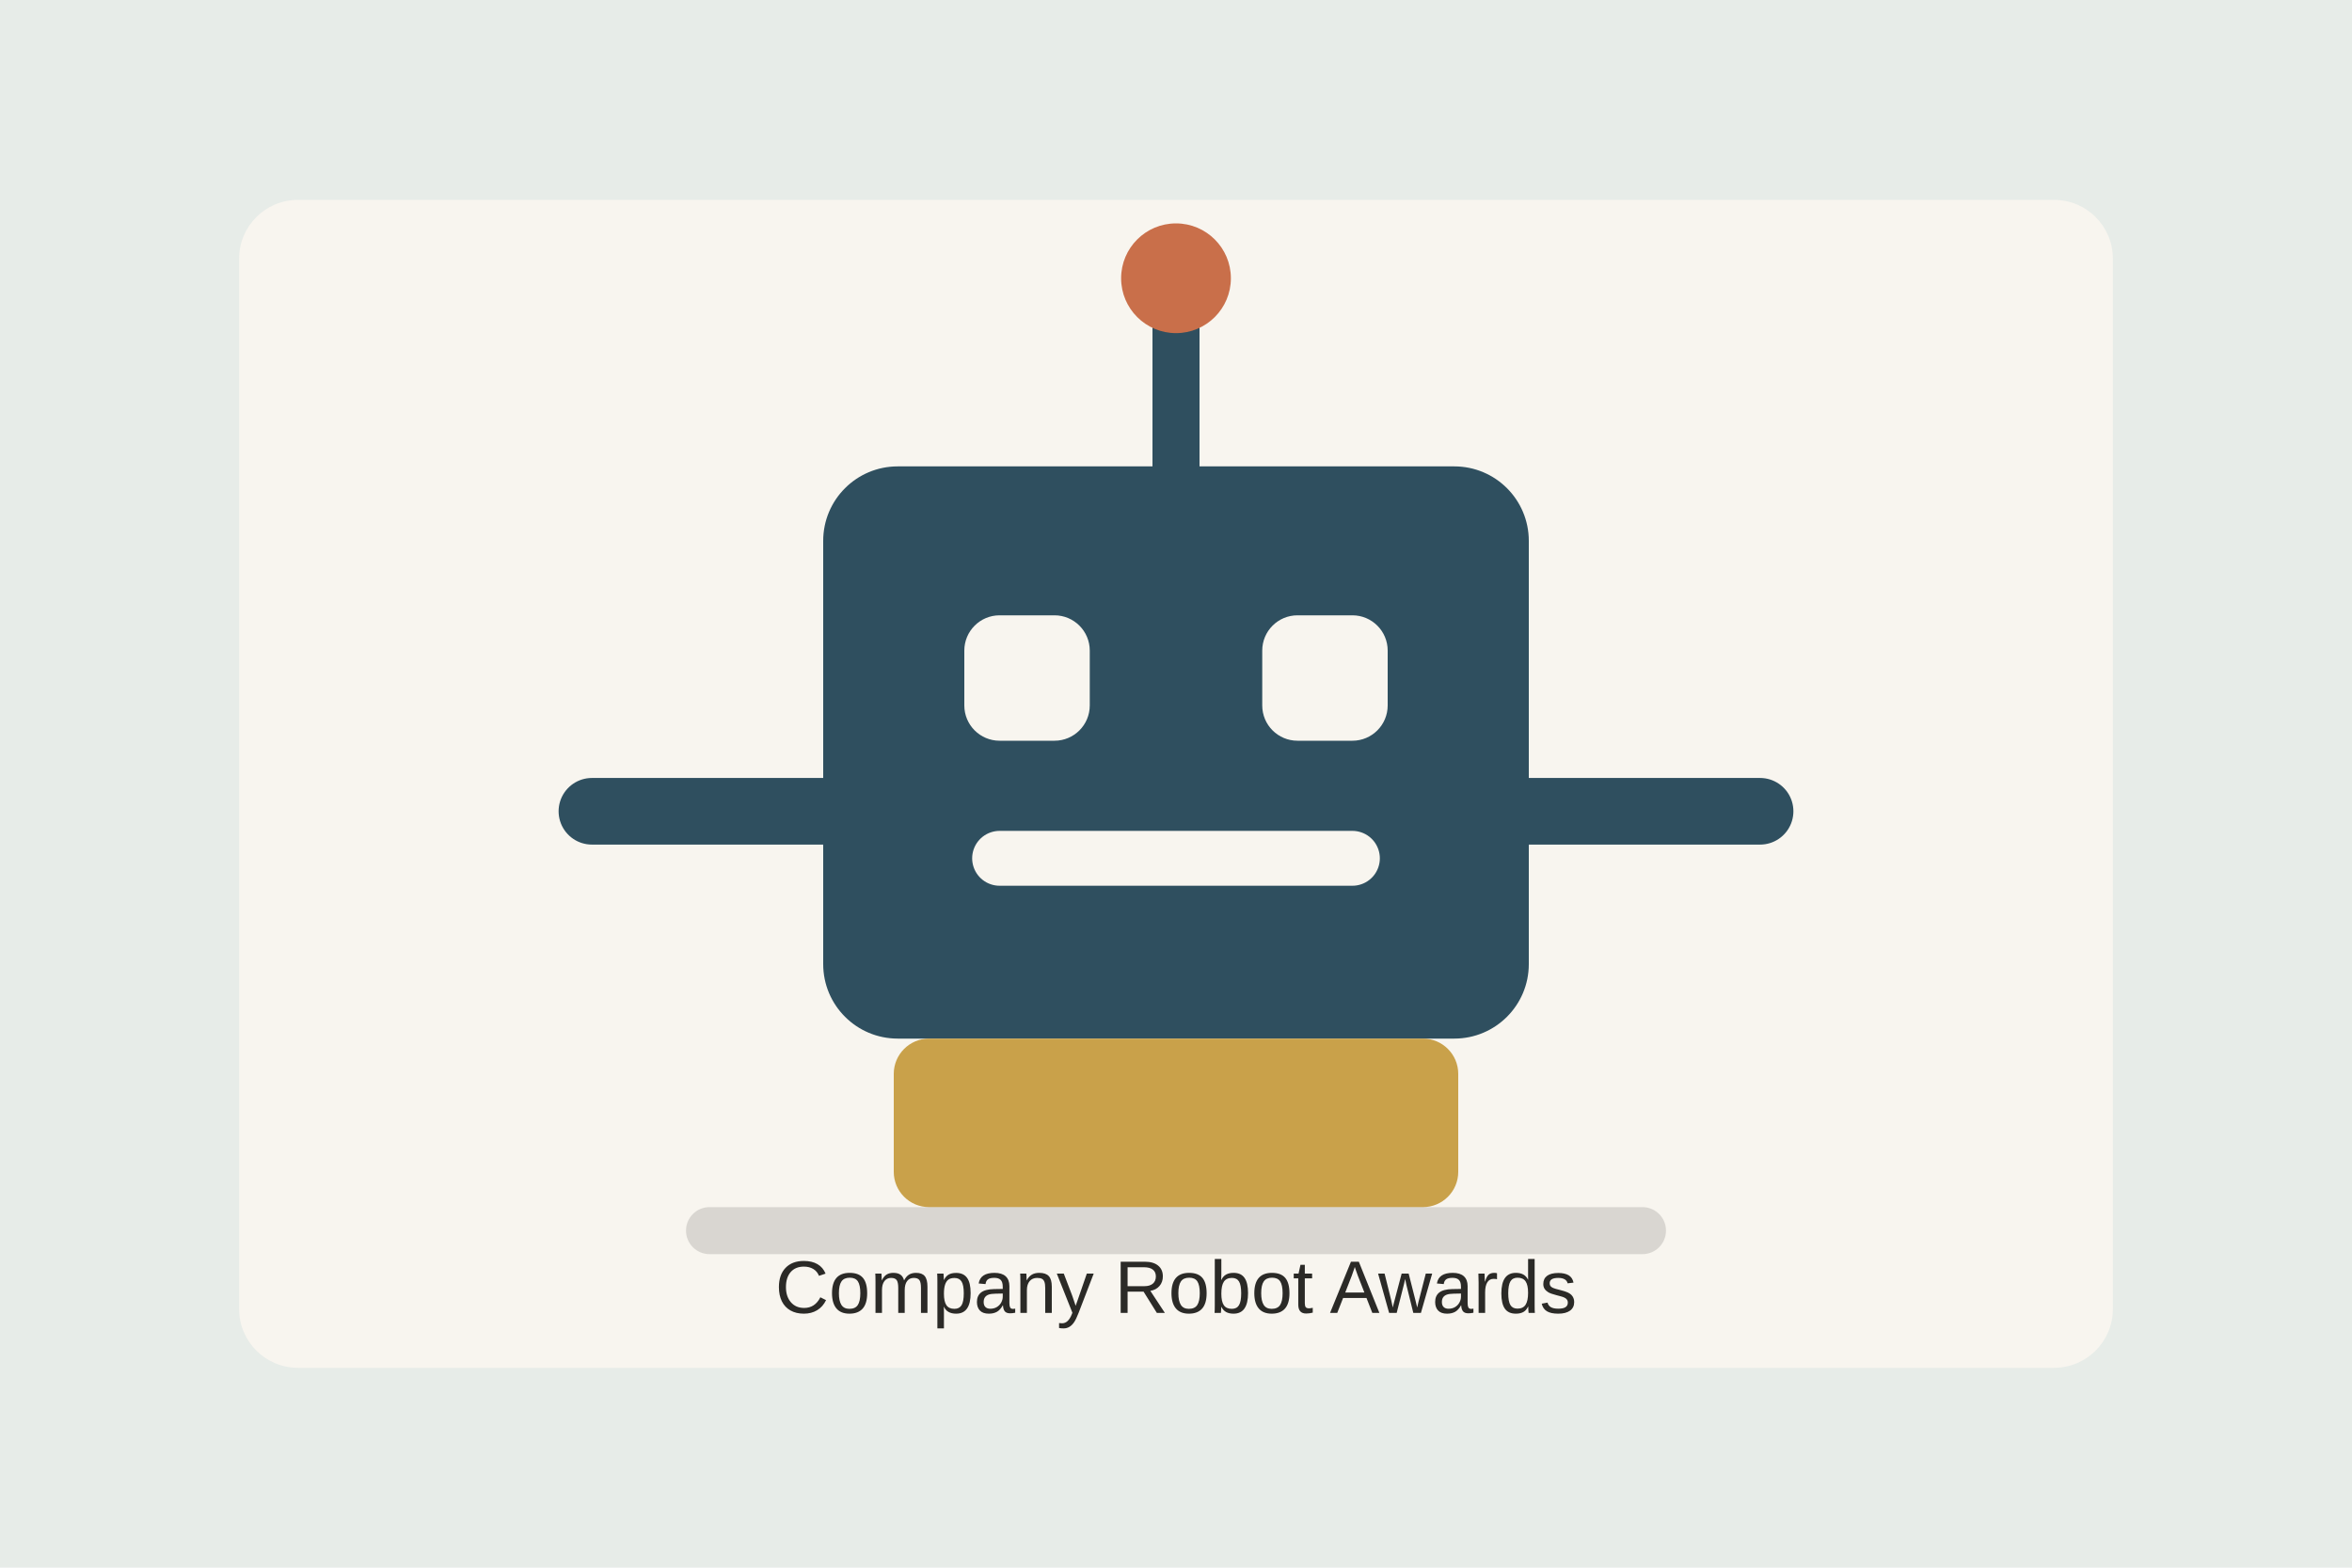
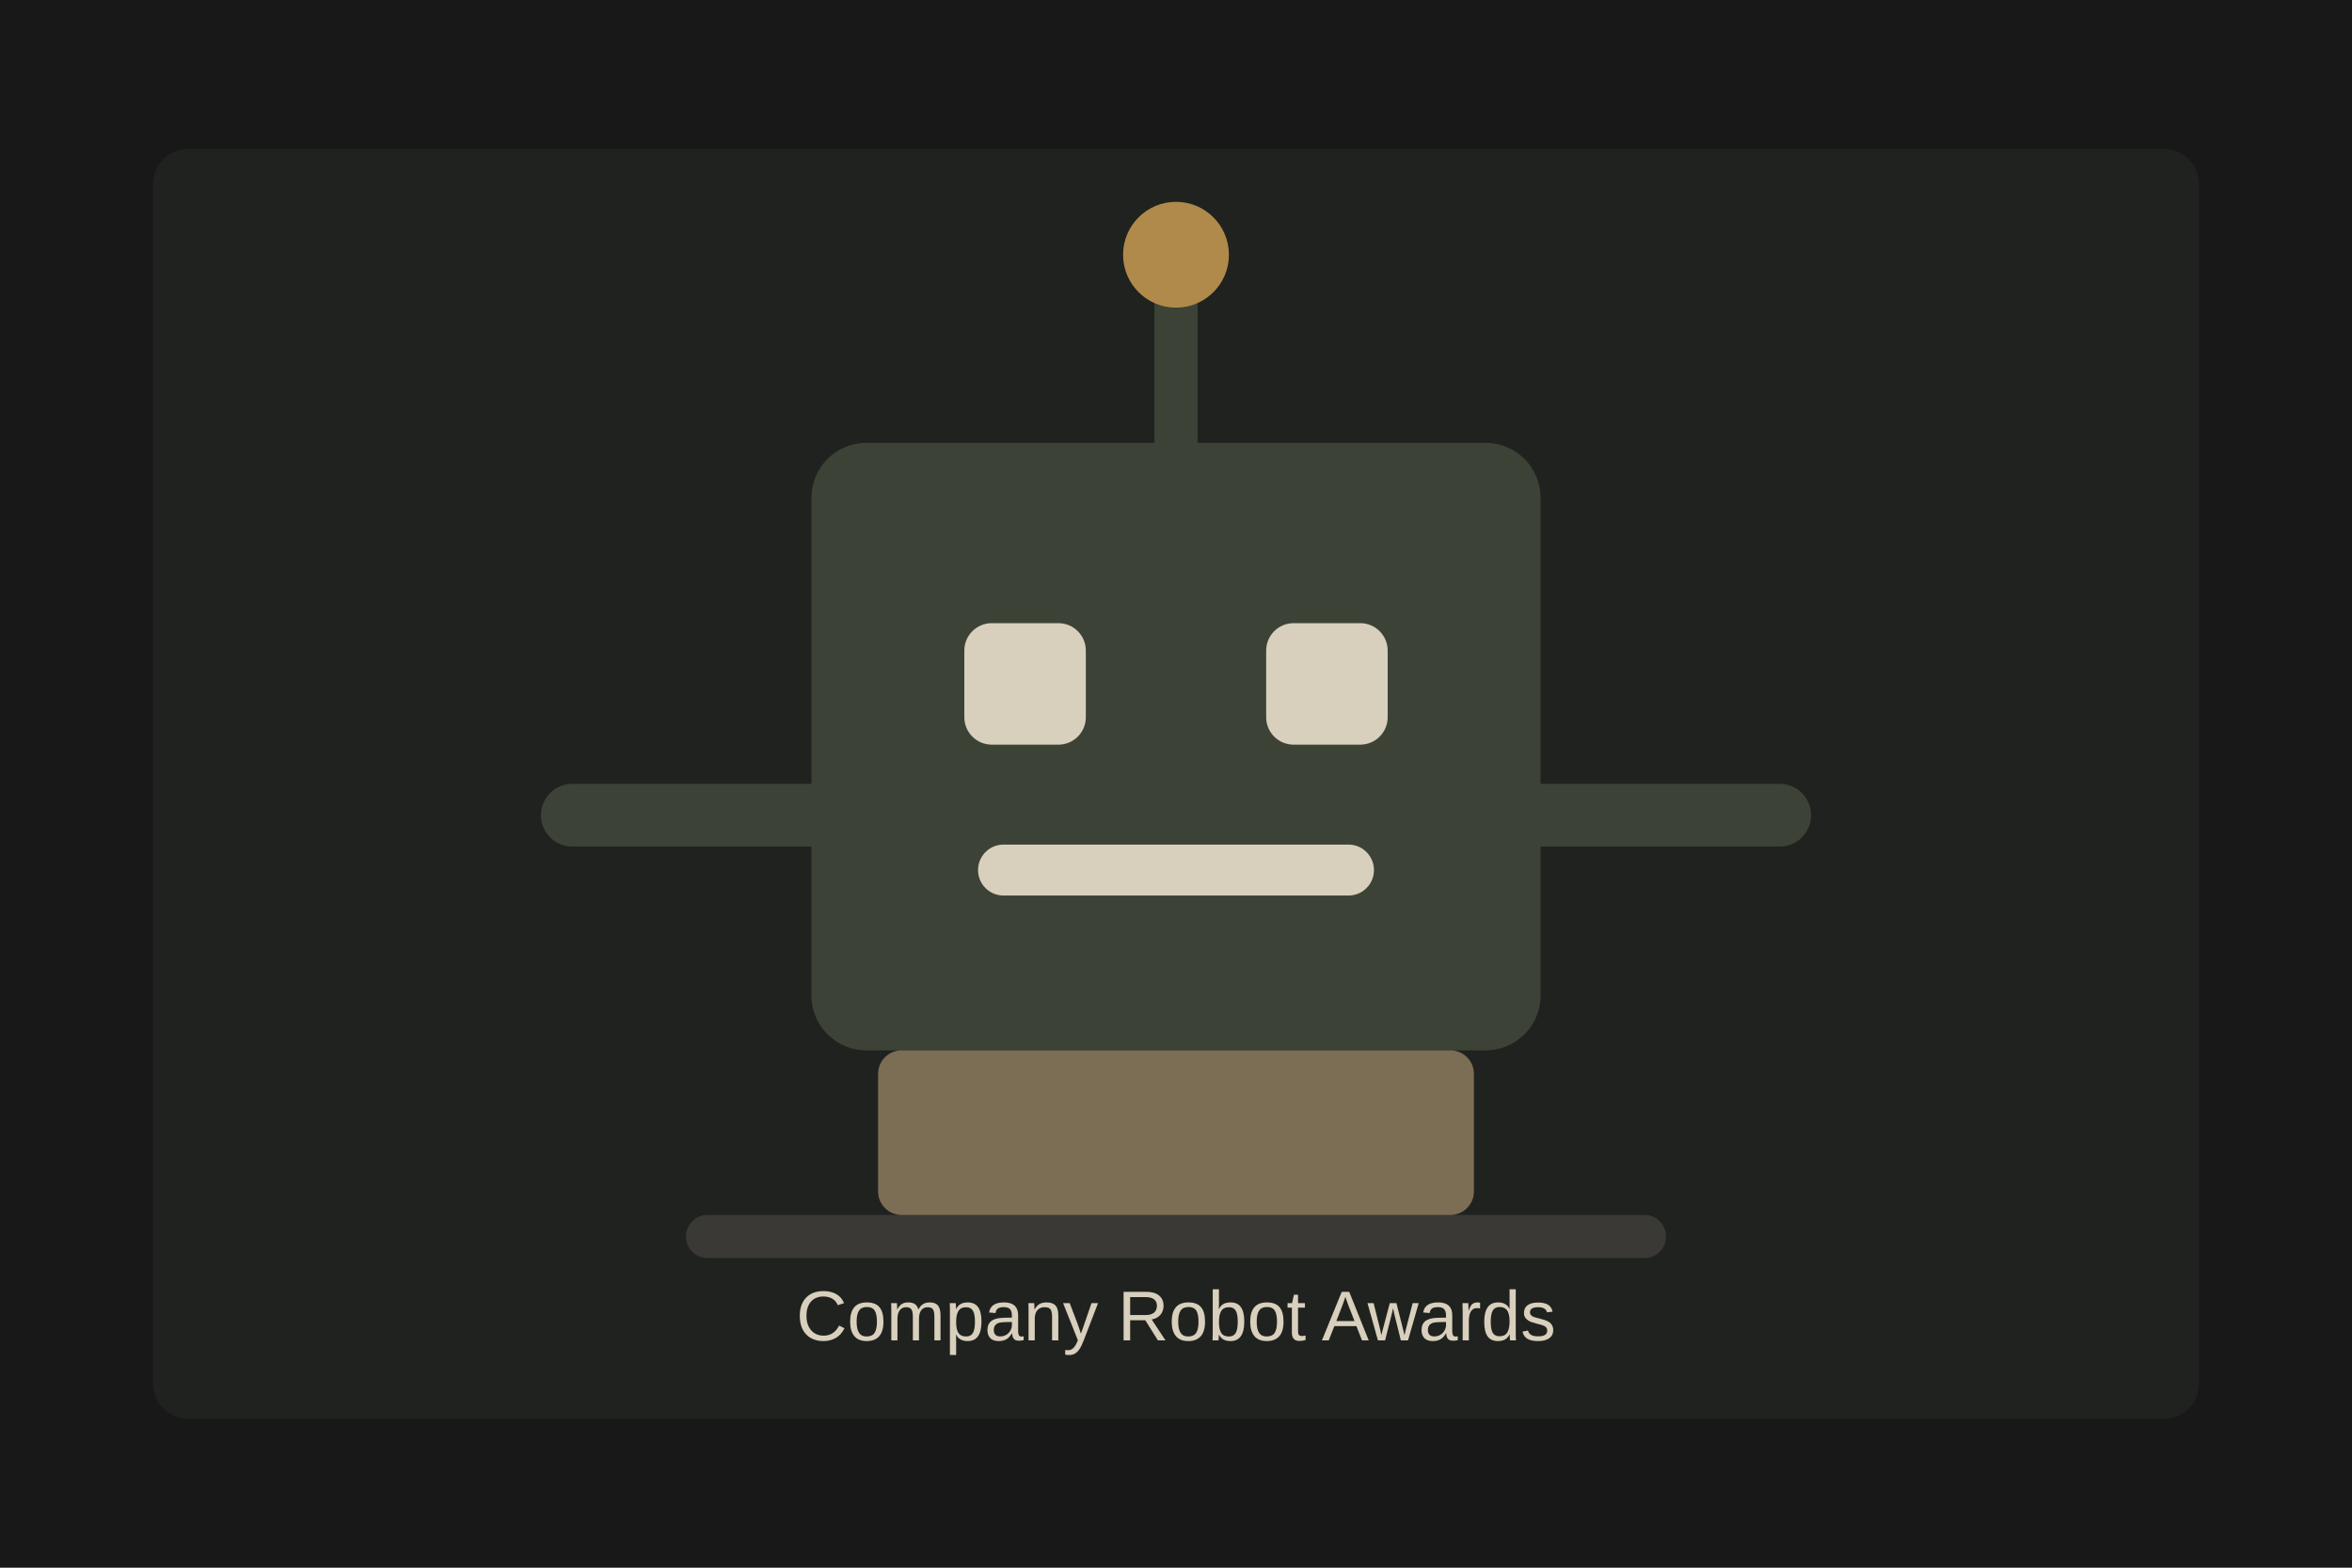
<svg xmlns="http://www.w3.org/2000/svg" viewBox="0 0 1200 800" role="img" aria-labelledby="title desc">
-   <rect width="1200" height="800" fill="#e7ece8" />
-   <rect x="122" y="102" width="956" height="596" rx="30" fill="#f8f5ef" />
-   <rect x="420" y="238" width="360" height="292" rx="38" fill="#2f4f5f" />
-   <rect x="492" y="314" width="64" height="64" rx="18" fill="#f8f5ef" />
-   <rect x="644" y="314" width="64" height="64" rx="18" fill="#f8f5ef" />
-   <path d="M510 438h180" stroke="#f8f5ef" stroke-width="28" stroke-linecap="round" />
-   <path d="M600 238v-76" stroke="#2f4f5f" stroke-width="24" stroke-linecap="round" />
-   <circle cx="600" cy="142" r="28" fill="#c96f4a" />
-   <path d="M420 414H302M780 414h118" stroke="#2f4f5f" stroke-width="34" stroke-linecap="round" />
-   <rect x="456" y="530" width="288" height="86" rx="18" fill="#c9a14a" />
-   <rect x="350" y="616" width="500" height="24" rx="12" fill="#2b2a27" opacity=".15" />
-   <text x="600" y="670" text-anchor="middle" font-family="Arial, sans-serif" font-size="38" fill="#2b2a27">Company Robot Awards</text>
+   <rect width="1200" height="800" fill="#171817" />
+   <rect x="78" y="76" width="1044" height="648" rx="18" fill="#20221f" />
+   <rect x="414" y="226" width="372" height="310" rx="28" fill="#3c4336" />
+   <rect x="492" y="318" width="62" height="62" rx="14" fill="#d8cfbd" />
+   <rect x="646" y="318" width="62" height="62" rx="14" fill="#d8cfbd" />
+   <path d="M512 444h176" stroke="#d8cfbd" stroke-width="26" stroke-linecap="round" />
+   <path d="M600 226v-80" stroke="#3c4336" stroke-width="22" stroke-linecap="round" />
+   <circle cx="600" cy="130" r="27" fill="#b08a4a" />
+   <path d="M414 416H292M786 416h122" stroke="#3c4336" stroke-width="32" stroke-linecap="round" />
+   <rect x="448" y="536" width="304" height="84" rx="12" fill="#7c6d55" />
+   <rect x="350" y="620" width="500" height="22" rx="11" fill="#d8cfbd" opacity=".14" />
+   <text x="600" y="684" text-anchor="middle" font-family="Arial, sans-serif" font-size="36" fill="#d8cfbd">Company Robot Awards</text>
</svg>
